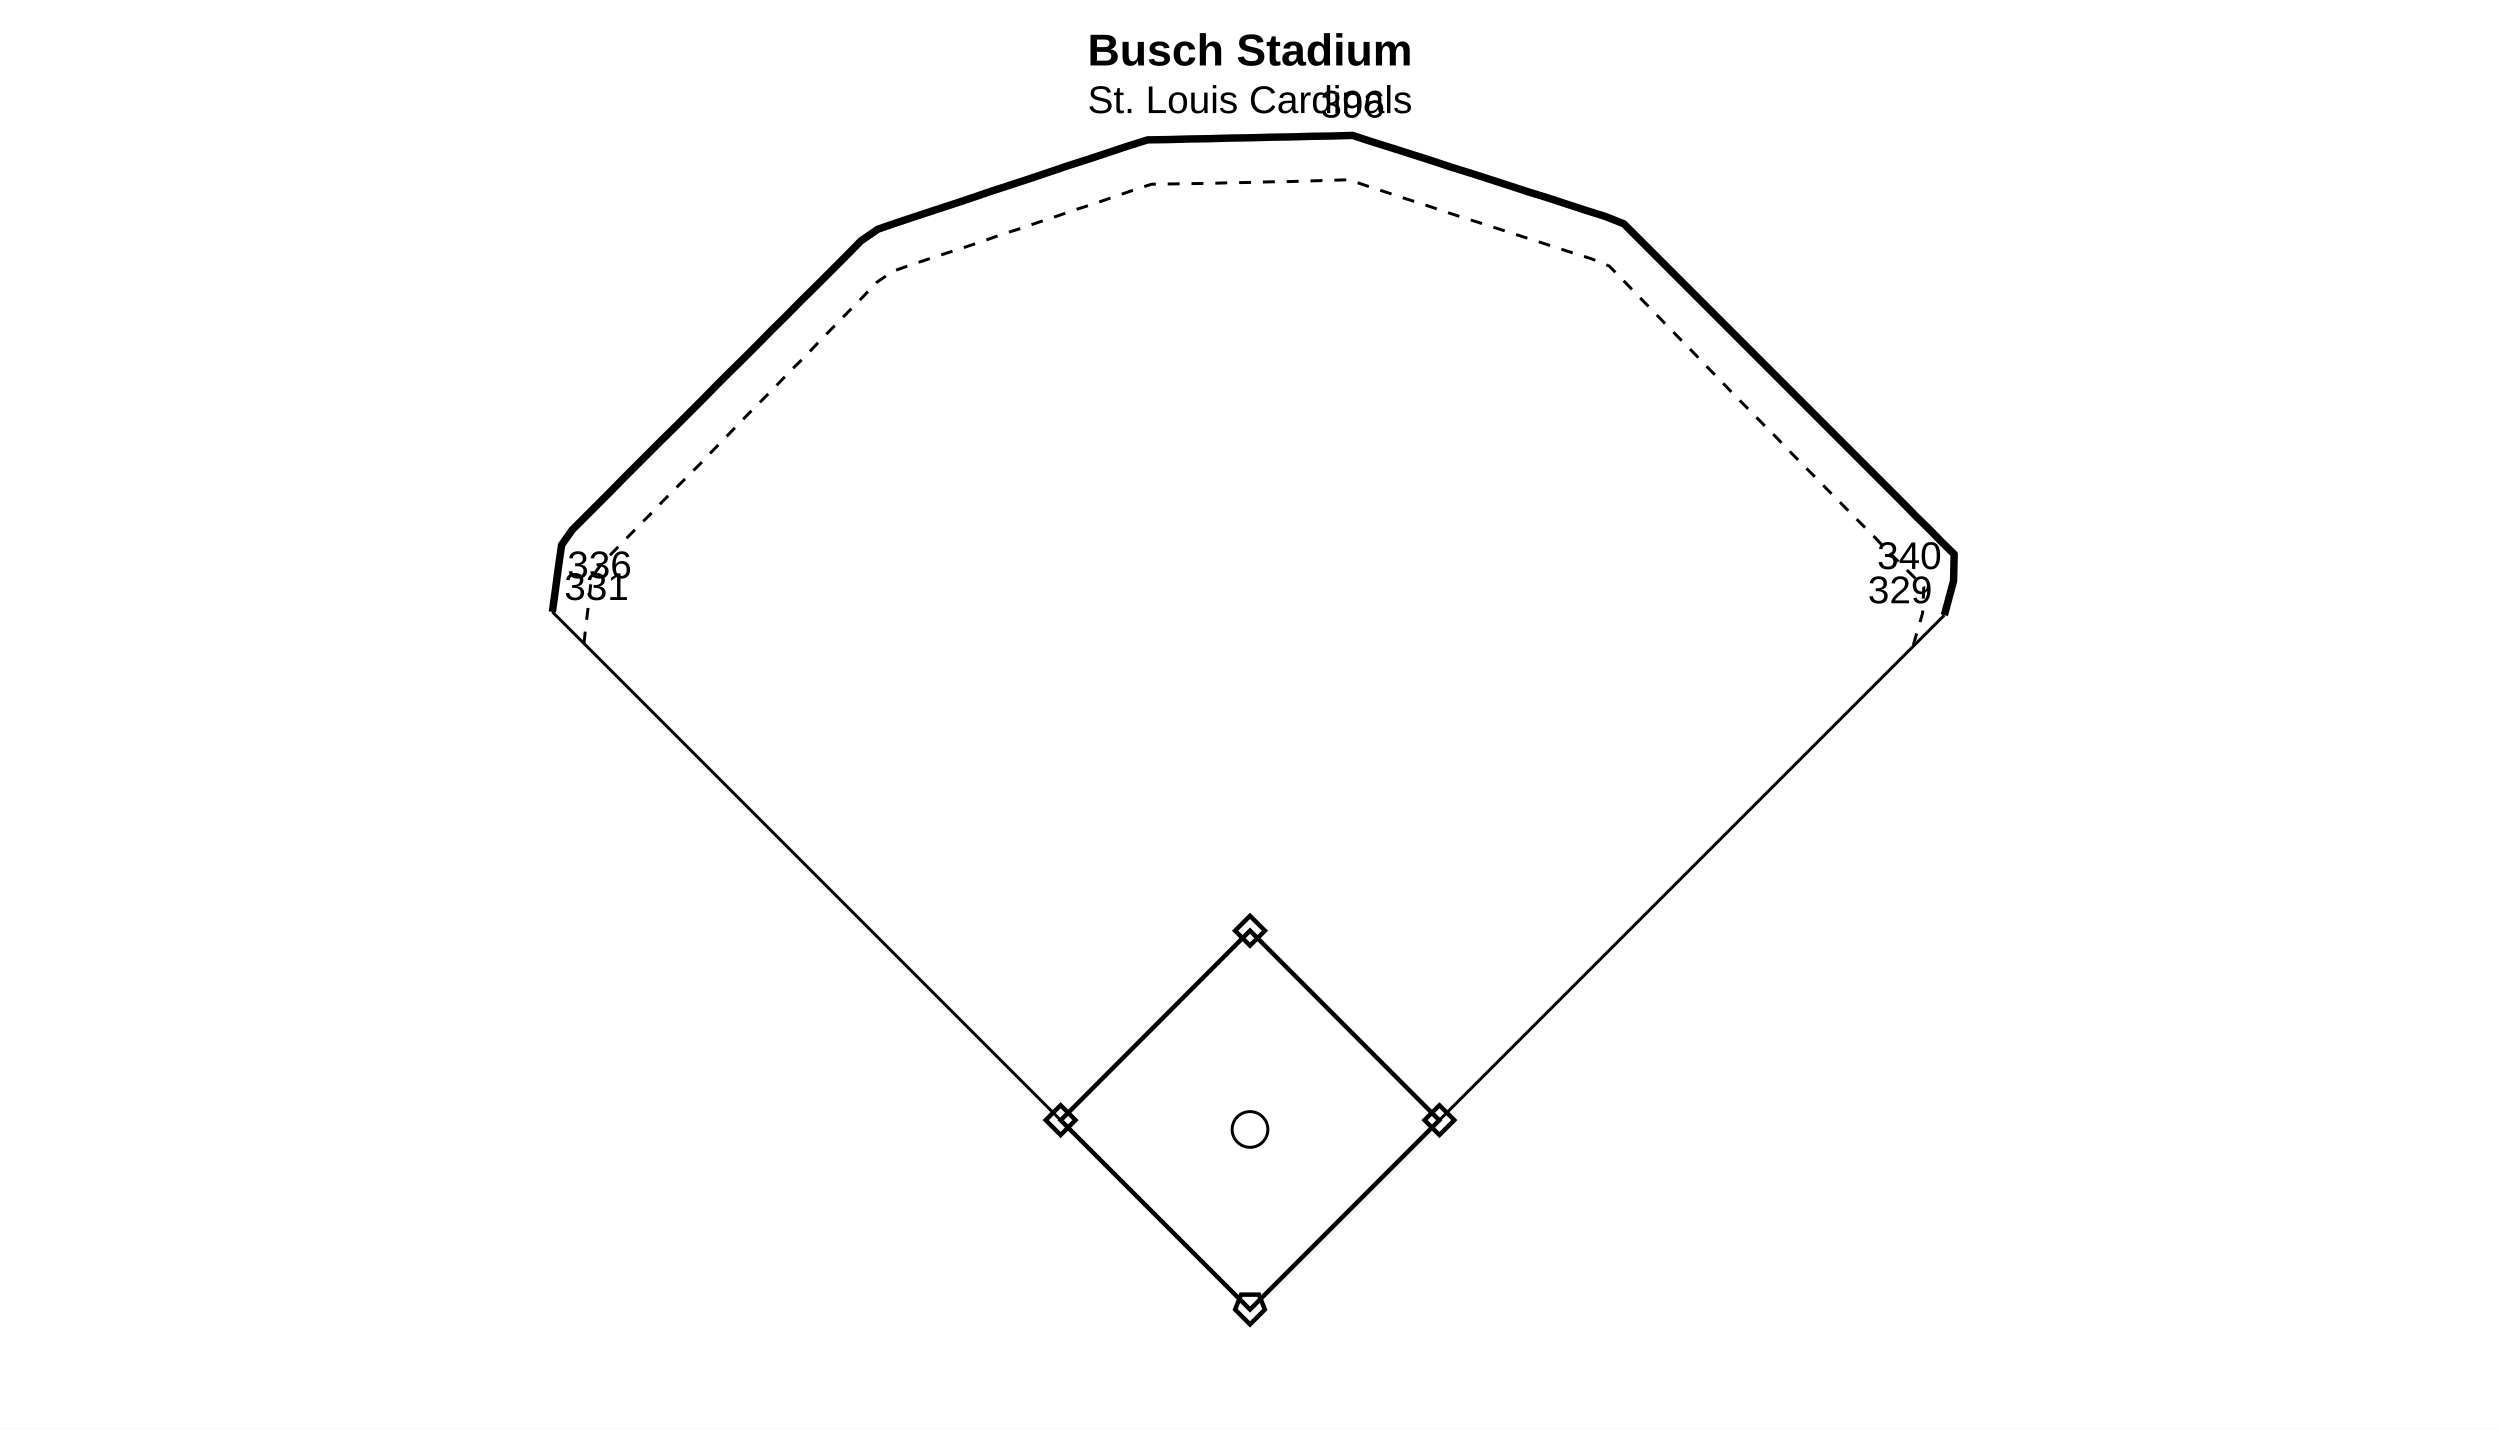
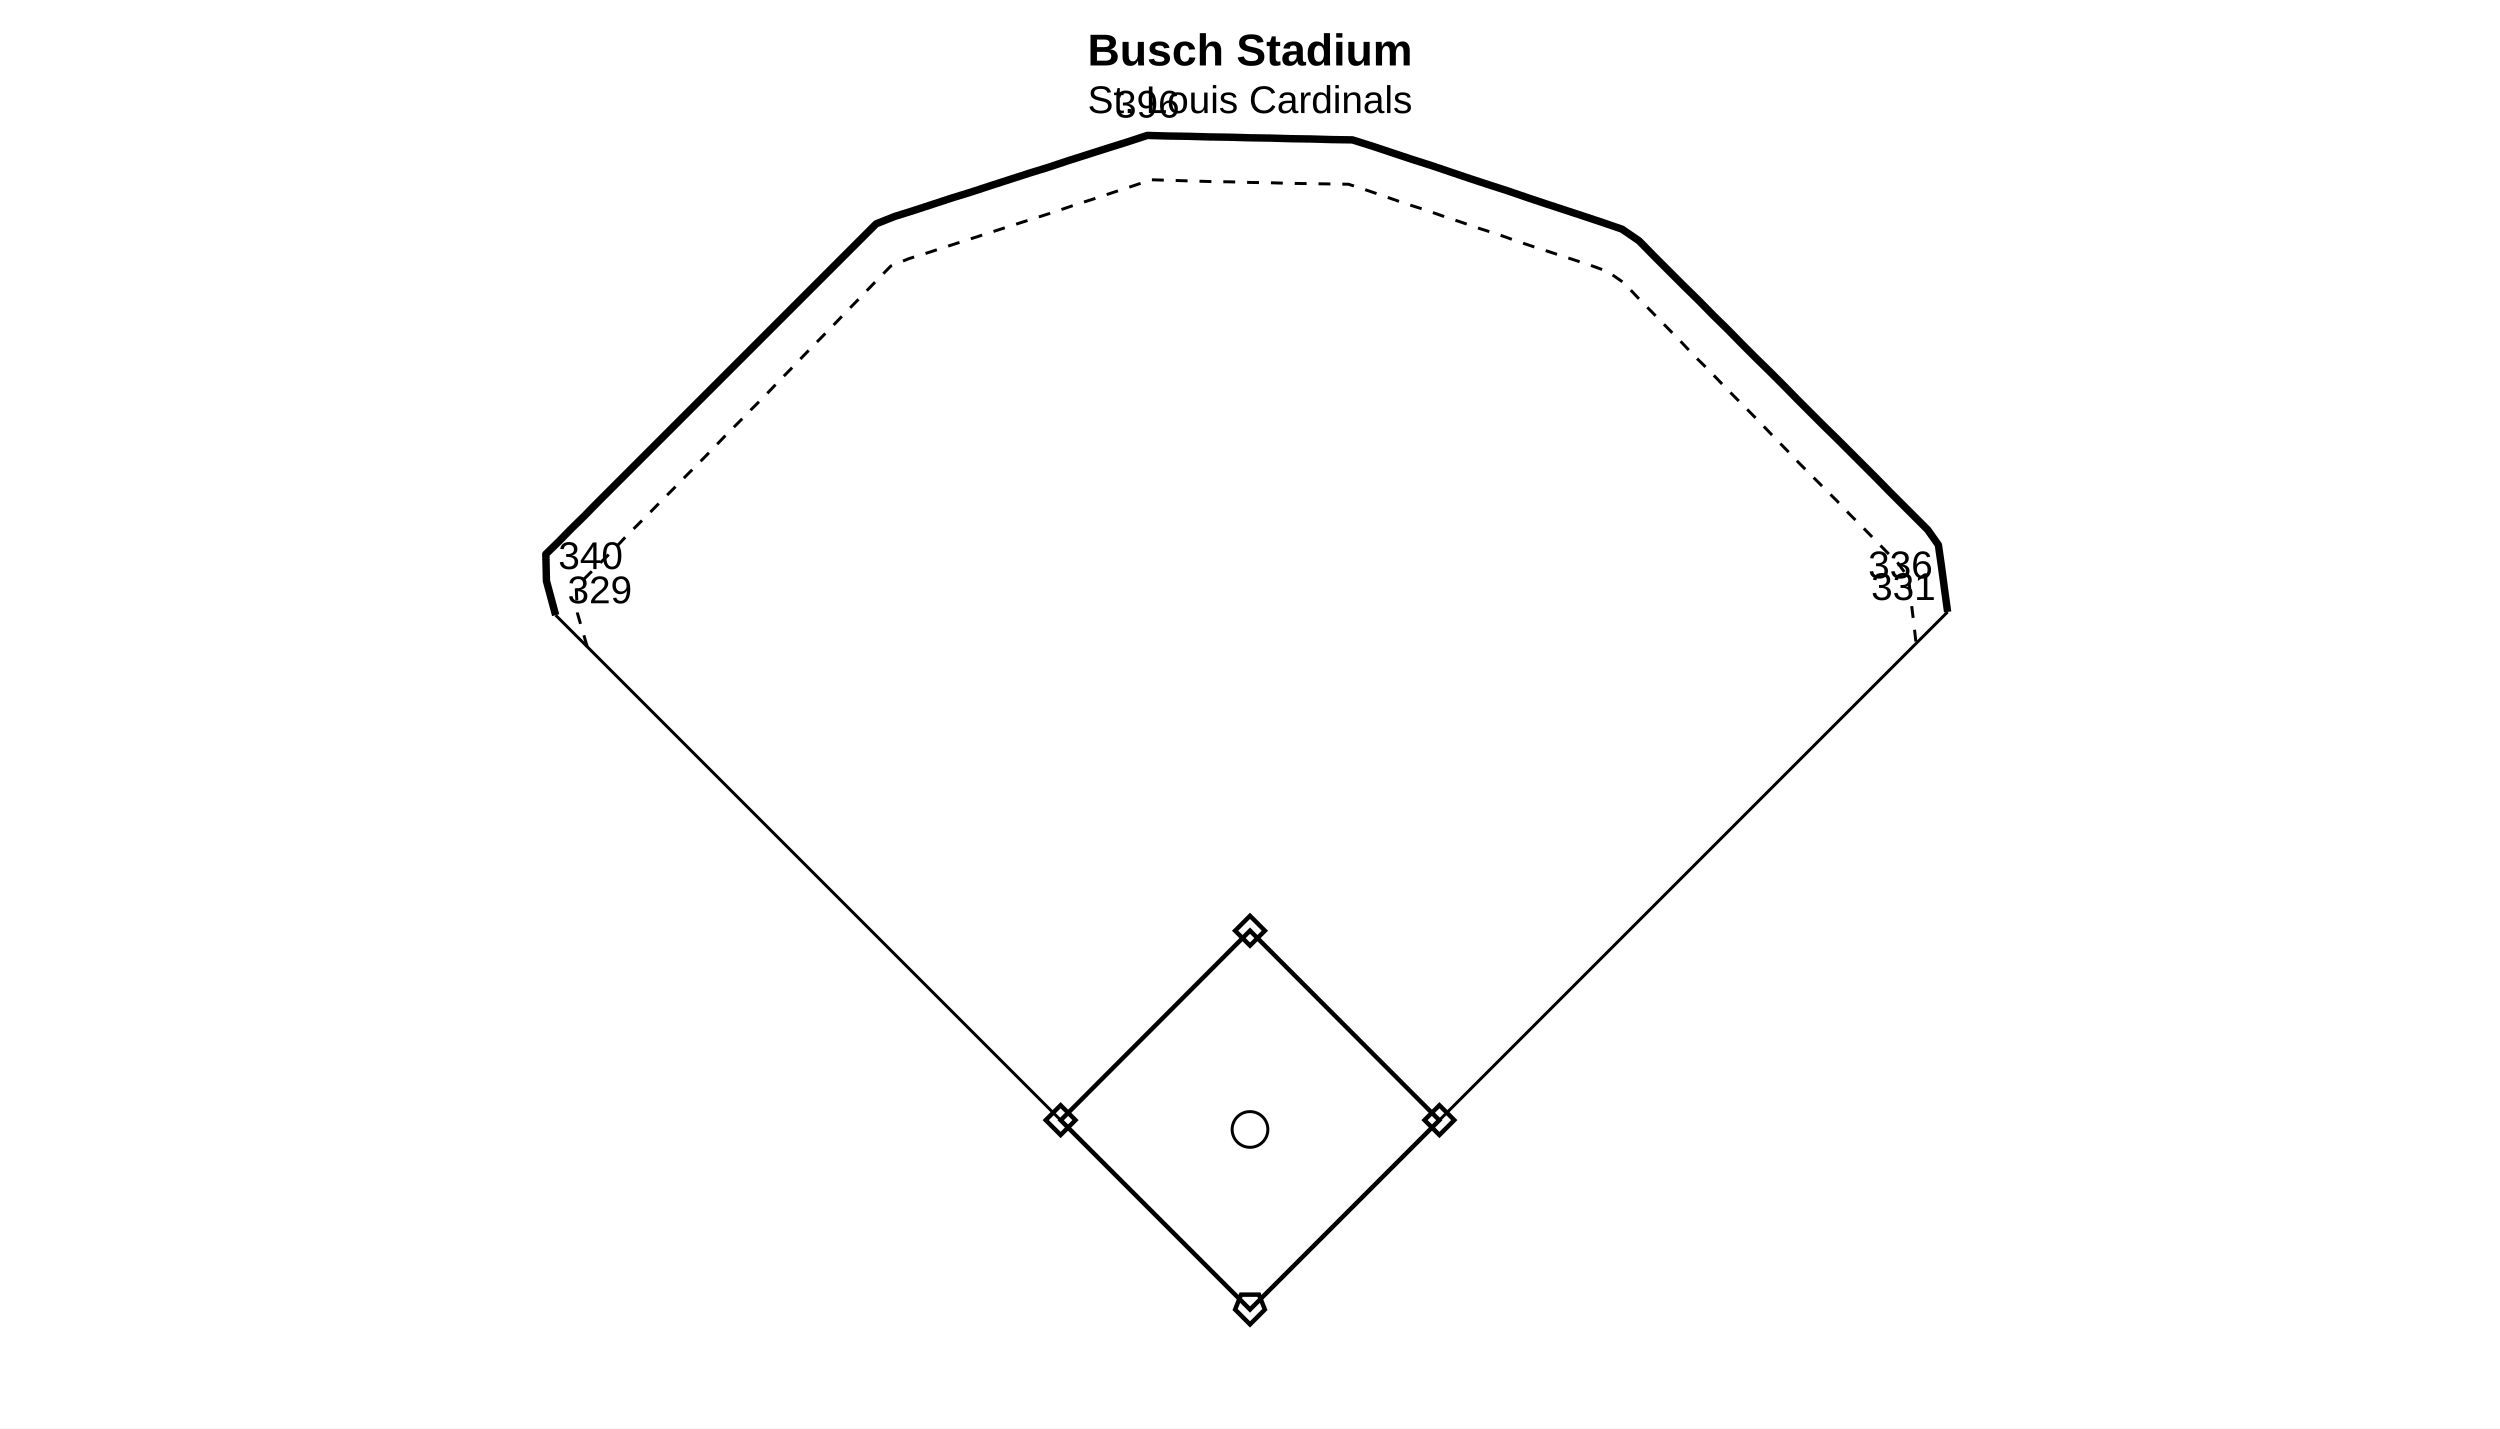
<svg xmlns="http://www.w3.org/2000/svg" width="840" height="480" viewBox="0 0 840 480">
  <rect x="0" y="0" width="840" height="480" fill="white" />
-   <line x1="420.0" y1="440.0" x2="185.6" y2="205.6" stroke="black" stroke-width="1" />
-   <line x1="420.0" y1="440.0" x2="653.3" y2="206.7" stroke="black" stroke-width="1" />
-   <polyline points="196.2,216.2 197.0,209.1 197.9,201.8 198.7,194.2 202.2,189.3 206.3,185.2 210.3,181.1 214.4,176.9 218.6,172.7 222.7,168.4 226.9,164.2 231.1,160.0 235.4,155.7 239.6,151.3 243.9,146.9 248.2,142.4 252.5,138.0 257.0,133.5 261.5,128.9 265.9,124.3 270.7,119.6 275.2,114.8 279.9,110.0 284.7,105.1 289.6,100.1 294.4,95.0 299.9,91.2 306.0,89.0 312.1,87.0 318.2,85.0 324.4,83.0 330.4,81.0 336.5,78.8 342.8,76.8 348.9,74.7 355.2,72.6 361.5,70.4 367.8,68.4 374.1,66.2 380.5,64.0 386.9,61.9 393.6,61.8 400.2,61.7 406.9,61.6 413.4,61.4 420.0,61.3 426.6,61.1 433.3,61.0 439.9,60.8 446.5,60.6 453.2,60.4 459.7,62.6 466.1,64.7 472.4,66.8 478.7,68.8 485.1,71.0 491.3,73.0 497.6,75.0 503.8,77.0 510.0,79.0 516.2,81.0 522.4,83.0 528.5,85.0 534.6,86.9 540.7,89.4 545.8,94.6 550.6,99.6 555.5,104.6 560.2,109.5 565.0,114.4 569.7,119.2 574.2,123.9 578.7,128.5 583.1,133.1 587.6,137.6 592.0,142.1 596.4,146.5 600.6,150.9 604.9,155.3 609.1,159.5 613.4,163.9 617.6,168.1 621.7,172.3 625.9,176.5 630.0,180.6 634.0,184.9 638.2,189.0 642.3,193.1 646.4,197.2 646.0,206.0 642.7,217.3" fill="none" stroke="black" stroke-width="1" stroke-dasharray="4 4" />
-   <polyline points="185.6,205.6 186.6,198.3 187.6,190.8 188.7,183.1 192.3,178.0 196.6,173.7 200.9,169.4 205.2,165.1 209.5,160.7 213.9,156.3 218.3,151.9 222.7,147.5 227.2,143.1 231.7,138.6 236.2,134.1 240.7,129.5 245.3,124.9 250.0,120.3 254.7,115.6 259.4,110.8 264.3,106.0 269.1,101.1 274.1,96.2 279.1,91.2 284.2,86.1 289.3,80.9 295.0,77.0 301.4,74.8 307.7,72.7 314.1,70.6 320.5,68.5 326.8,66.4 333.2,64.2 339.7,62.1 346.1,60.0 352.6,57.8 359.1,55.6 365.7,53.5 372.3,51.3 378.9,49.1 385.6,47.0 392.5,46.9 399.4,46.7 406.3,46.6 413.1,46.4 420.0,46.3 426.9,46.1 433.8,46.0 440.7,45.8 447.6,45.7 454.5,45.5 461.2,47.7 467.9,49.8 474.5,51.9 481.1,54.0 487.7,56.2 494.2,58.2 500.7,60.3 507.2,62.4 513.6,64.5 520.1,66.5 526.5,68.6 532.9,70.7 539.3,72.7 545.6,75.2 550.9,80.5 556.0,85.6 561.1,90.7 566.1,95.7 571.1,100.7 576.0,105.6 580.8,110.4 585.5,115.1 590.2,119.8 594.9,124.5 599.5,129.1 604.1,133.7 608.6,138.2 613.1,142.7 617.5,147.1 622.0,151.6 626.4,156.0 630.7,160.3 635.1,164.7 639.4,169.0 643.7,173.4 648.1,177.7 652.3,182.0 656.6,186.2 656.4,195.2 653.3,206.7" fill="none" stroke="black" stroke-width="2.5" stroke-linejoin="round" />
+   <line x1="420.0" y1="440.0" x2="186.7" y2="206.7" stroke="black" stroke-width="1" />
+   <line x1="420.0" y1="440.0" x2="654.4" y2="205.6" stroke="black" stroke-width="1" />
+   <polyline points="197.3,217.3 194.0,206.0 193.6,197.2 197.7,193.1 201.8,189.0 206.0,184.9 210.0,180.6 214.1,176.5 218.3,172.3 222.4,168.1 226.6,163.9 230.9,159.5 235.1,155.3 239.4,150.9 243.6,146.5 248.0,142.1 252.4,137.6 256.9,133.1 261.3,128.5 265.8,123.9 270.3,119.2 275.0,114.4 279.8,109.5 284.5,104.6 289.4,99.6 294.2,94.6 299.3,89.4 305.4,86.9 311.5,85.0 317.6,83.0 323.8,81.0 330.0,79.0 336.2,77.0 342.4,75.0 348.7,73.0 354.9,71.0 361.3,68.8 367.6,66.8 373.9,64.7 380.3,62.6 386.8,60.4 393.5,60.6 400.1,60.8 406.7,61.0 413.4,61.1 420.0,61.3 426.6,61.4 433.1,61.6 439.8,61.7 446.4,61.8 453.1,61.9 459.5,64.0 465.9,66.2 472.2,68.4 478.5,70.4 484.8,72.6 491.1,74.7 497.2,76.8 503.5,78.8 509.6,81.0 515.6,83.0 521.8,85.0 527.9,87.0 534.0,89.0 540.1,91.2 545.6,95.0 550.4,100.1 555.3,105.1 560.1,110.0 564.8,114.8 569.3,119.6 574.1,124.3 578.5,128.9 583.0,133.5 587.5,138.0 591.8,142.4 596.1,146.9 600.4,151.3 604.6,155.7 608.9,160.0 613.1,164.2 617.3,168.4 621.4,172.7 625.6,176.9 629.7,181.1 633.7,185.2 637.8,189.3 641.3,194.2 642.1,201.8 643.0,209.1 643.8,216.2" fill="none" stroke="black" stroke-width="1" stroke-dasharray="4 4" />
+   <polyline points="186.7,206.7 183.6,195.2 183.4,186.2 187.7,182.0 191.9,177.7 196.3,173.4 200.6,169.0 204.9,164.7 209.3,160.3 213.6,156.0 218.0,151.6 222.5,147.1 226.9,142.7 231.4,138.2 235.9,133.7 240.5,129.1 245.1,124.5 249.8,119.8 254.5,115.1 259.2,110.4 264.0,105.6 268.9,100.7 273.9,95.7 278.9,90.7 284.0,85.6 289.1,80.5 294.4,75.2 300.7,72.7 307.1,70.7 313.5,68.6 319.9,66.5 326.4,64.5 332.8,62.4 339.3,60.3 345.8,58.2 352.3,56.2 358.9,54.0 365.5,51.9 372.1,49.8 378.8,47.7 385.5,45.5 392.4,45.7 399.3,45.8 406.2,46.0 413.1,46.1 420.0,46.3 426.9,46.4 433.7,46.6 440.6,46.7 447.5,46.9 454.4,47.0 461.1,49.1 467.7,51.3 474.3,53.5 480.9,55.6 487.4,57.8 493.9,60.0 500.3,62.1 506.8,64.2 513.2,66.4 519.5,68.5 525.9,70.6 532.3,72.7 538.6,74.8 545.0,77.0 550.7,80.9 555.8,86.1 560.9,91.2 565.9,96.2 570.9,101.1 575.7,106.0 580.6,110.8 585.3,115.6 590.0,120.3 594.7,124.9 599.3,129.5 603.8,134.1 608.3,138.6 612.8,143.1 617.3,147.5 621.7,151.9 626.1,156.3 630.5,160.7 634.8,165.1 639.1,169.4 643.4,173.7 647.7,178.0 651.3,183.1 652.4,190.8 653.4,198.3 654.4,205.6" fill="none" stroke="black" stroke-width="2.5" stroke-linejoin="round" />
  <polyline points="352.8,507.2 354.5,508.8 356.2,510.4 357.9,511.9 359.7,513.4 361.6,514.9 363.4,516.3 365.3,517.7 367.2,519.0 369.2,520.3 371.2,521.5 373.2,522.7 375.2,523.8 377.3,524.9 379.4,525.9 381.5,526.8 383.6,527.8 385.8,528.6 388.0,529.4 390.2,530.2 392.4,530.9 394.7,531.6 396.9,532.2 399.2,532.7 401.5,533.2 403.8,533.6 406.1,534.0 408.4,534.3 410.7,534.5 413.0,534.7 415.3,534.9 417.7,535.0 420.0,535.0 422.3,535.0 424.7,534.9 427.0,534.7 429.3,534.5 431.6,534.3 433.9,534.0 436.2,533.6 438.5,533.2 440.8,532.7 443.1,532.2 445.3,531.6 447.6,530.9 449.8,530.2 452.0,529.4 454.2,528.6 456.4,527.8 458.5,526.8 460.6,525.9 462.7,524.9 464.8,523.8 466.8,522.7 468.8,521.5 470.8,520.3 472.8,519.0 474.7,517.7 476.6,516.3 478.4,514.9 480.3,513.4 482.1,511.9 483.8,510.4 485.5,508.8 487.2,507.2" fill="none" stroke="black" stroke-width="1" />
  <polygon points="483.6,376.4 420.0,312.7 356.4,376.4 420.0,440.0" fill="none" stroke="black" stroke-width="1.5" />
  <polygon points="483.64,371.36 488.64,376.36 483.64,381.36 478.64,376.36" fill="none" stroke="black" stroke-width="1.5" />
  <polygon points="420,307.72 425,312.72 420,317.72 415,312.72" fill="none" stroke="black" stroke-width="1.5" />
  <polygon points="356.36,371.36 361.36,376.36 356.36,381.36 351.36,376.36" fill="none" stroke="black" stroke-width="1.5" />
  <polygon points="420,445 415,440 417,435 423,435 425,440" fill="none" stroke="black" stroke-width="1.5" />
  <circle cx="420.0" cy="379.5" r="6" fill="none" stroke="black" stroke-width="1" />
-   <text x="189.6" y="201.6" font-family="Arial,Helvetica,sans-serif" font-size="13" text-anchor="start" fill="black">331</text>
-   <text x="190.6" y="194.3" font-family="Arial,Helvetica,sans-serif" font-size="13" text-anchor="start" fill="black">336</text>
-   <text x="454.5" y="39.5" font-family="Arial,Helvetica,sans-serif" font-size="13" text-anchor="middle" fill="black">396</text>
-   <text x="652.4" y="191.2" font-family="Arial,Helvetica,sans-serif" font-size="13" text-anchor="end" fill="black">340</text>
-   <text x="649.3" y="202.7" font-family="Arial,Helvetica,sans-serif" font-size="13" text-anchor="end" fill="black">329</text>
+   <text x="190.7" y="202.7" font-family="Arial,Helvetica,sans-serif" font-size="13" text-anchor="start" fill="black">329</text>
+   <text x="187.6" y="191.2" font-family="Arial,Helvetica,sans-serif" font-size="13" text-anchor="start" fill="black">340</text>
+   <text x="385.5" y="39.5" font-family="Arial,Helvetica,sans-serif" font-size="13" text-anchor="middle" fill="black">396</text>
+   <text x="649.4" y="194.3" font-family="Arial,Helvetica,sans-serif" font-size="13" text-anchor="end" fill="black">336</text>
+   <text x="650.4" y="201.6" font-family="Arial,Helvetica,sans-serif" font-size="13" text-anchor="end" fill="black">331</text>
  <text x="420.0" y="22" font-family="Arial,Helvetica,sans-serif" font-size="15" font-weight="bold" text-anchor="middle" fill="black">Busch Stadium</text>
  <text x="420.0" y="38" font-family="Arial,Helvetica,sans-serif" font-size="13" text-anchor="middle" fill="black">St. Louis Cardinals</text>
</svg>
